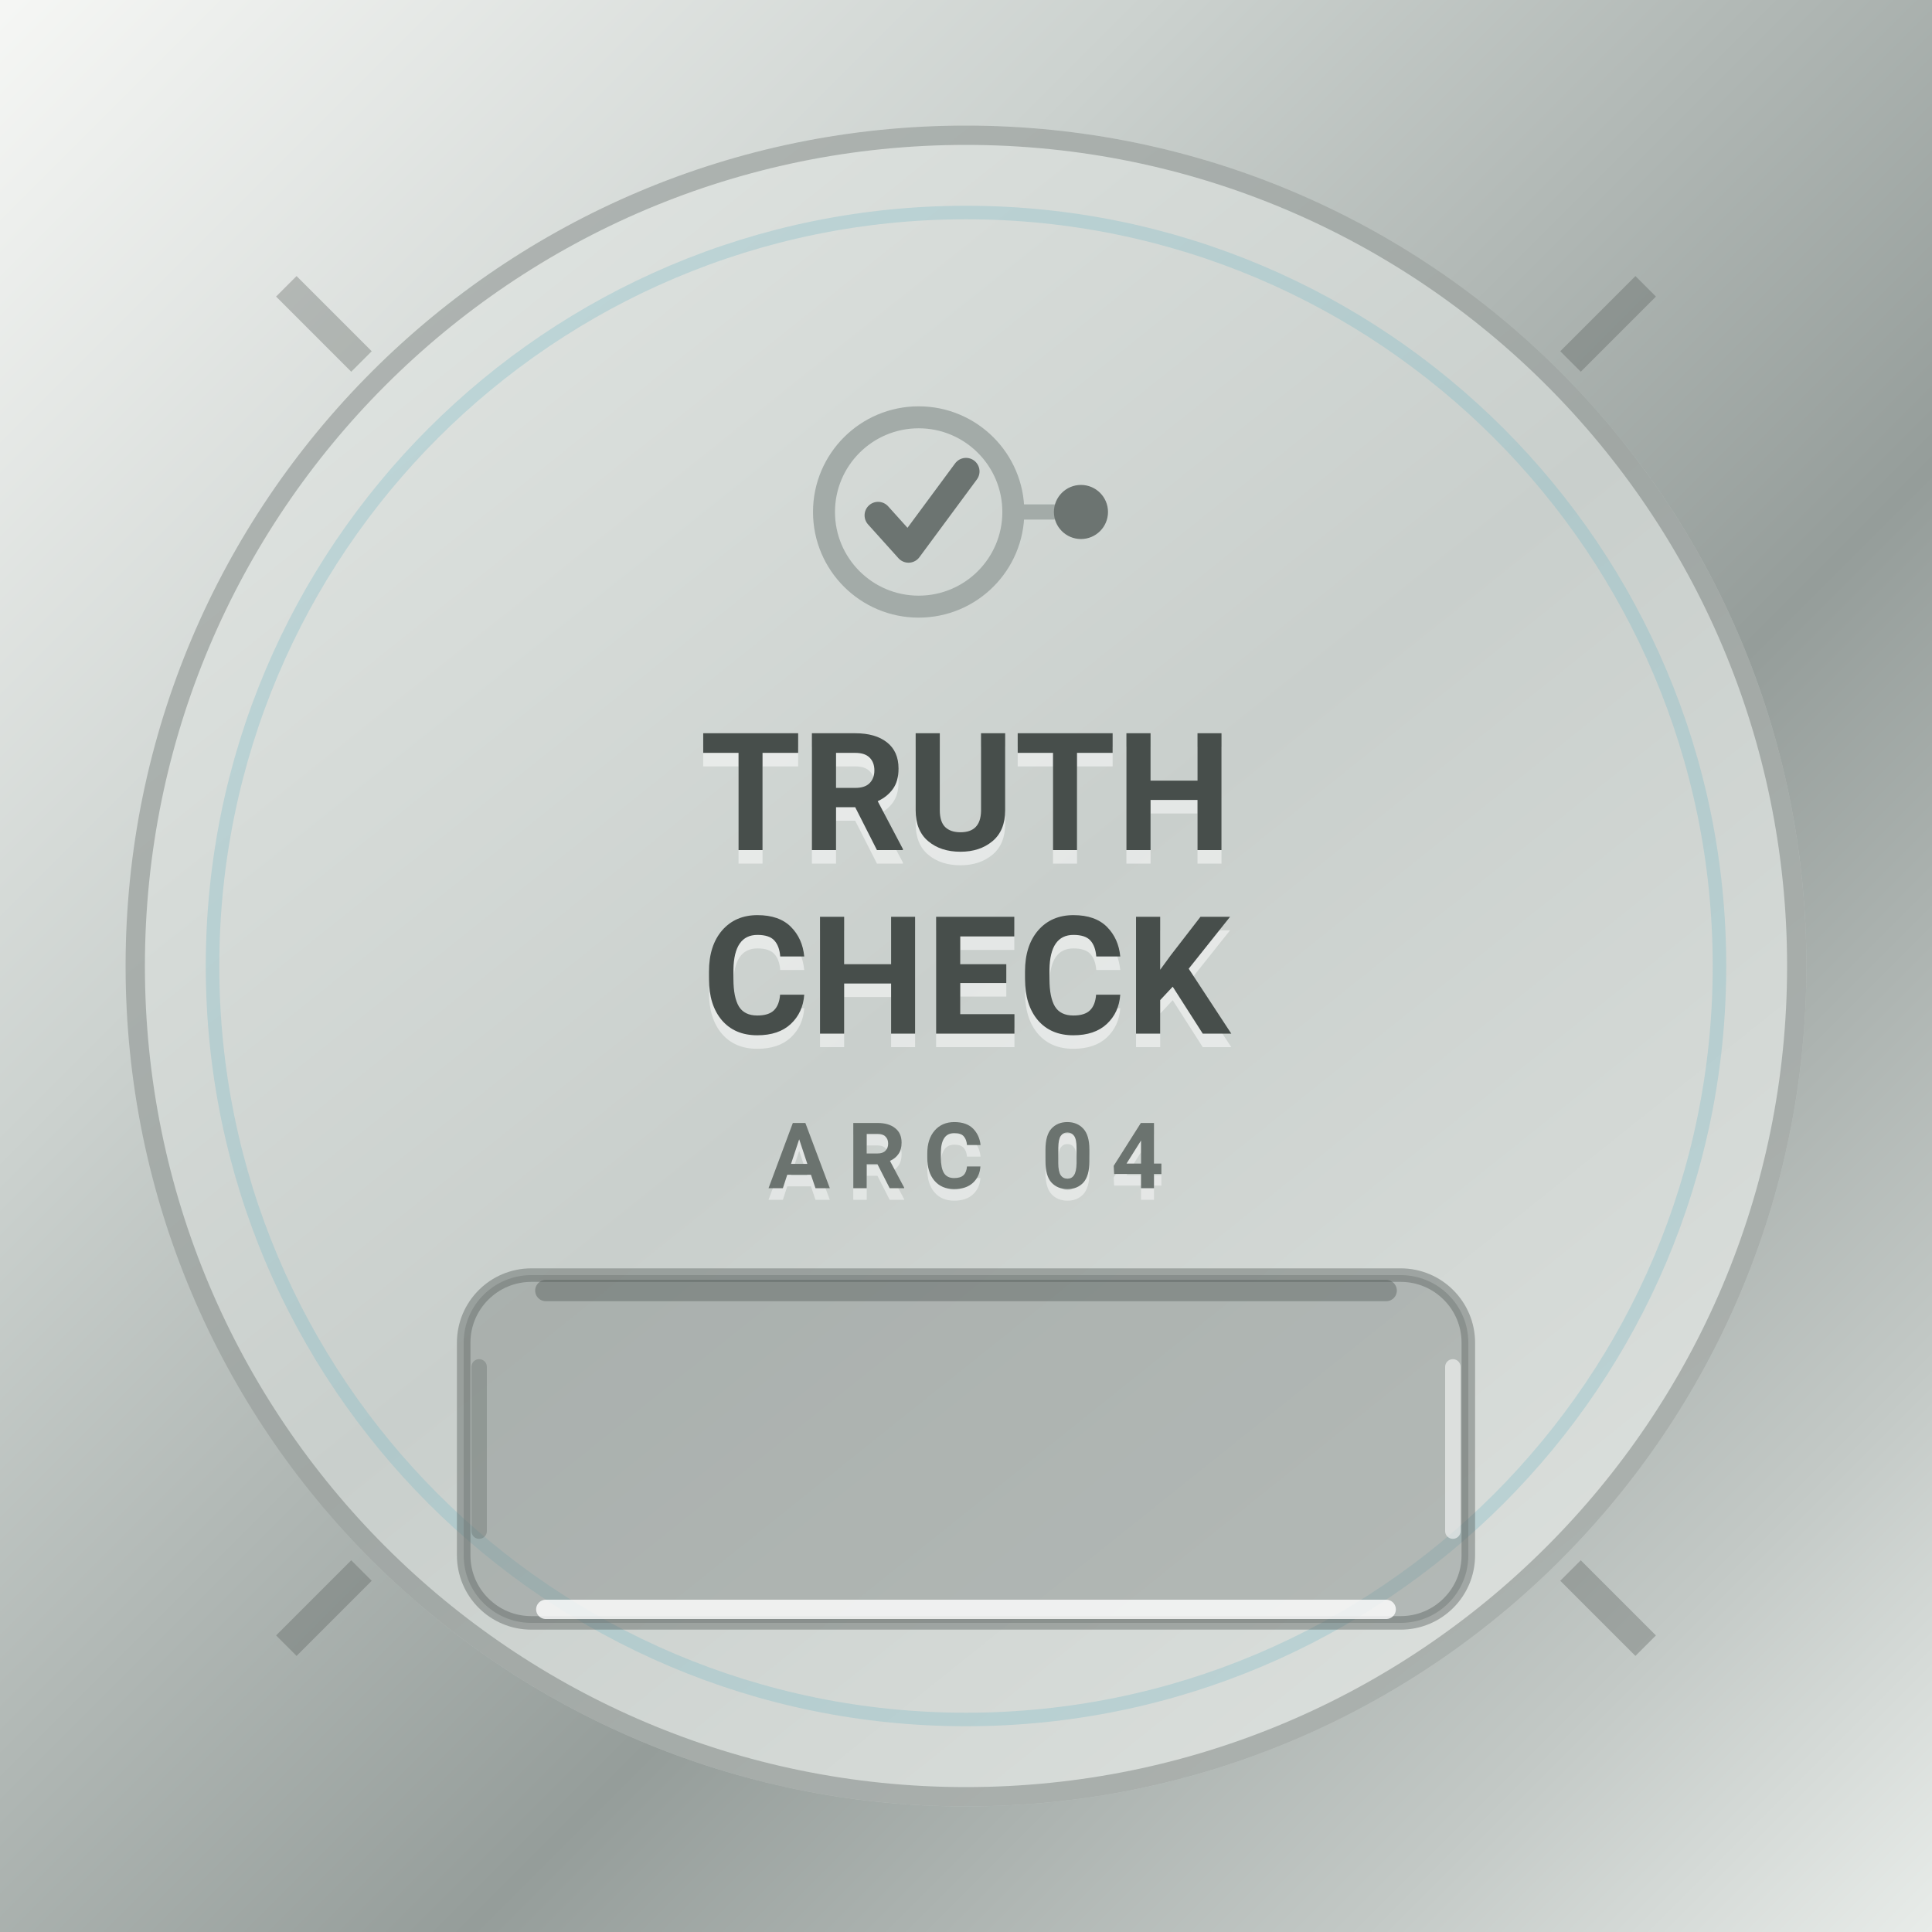
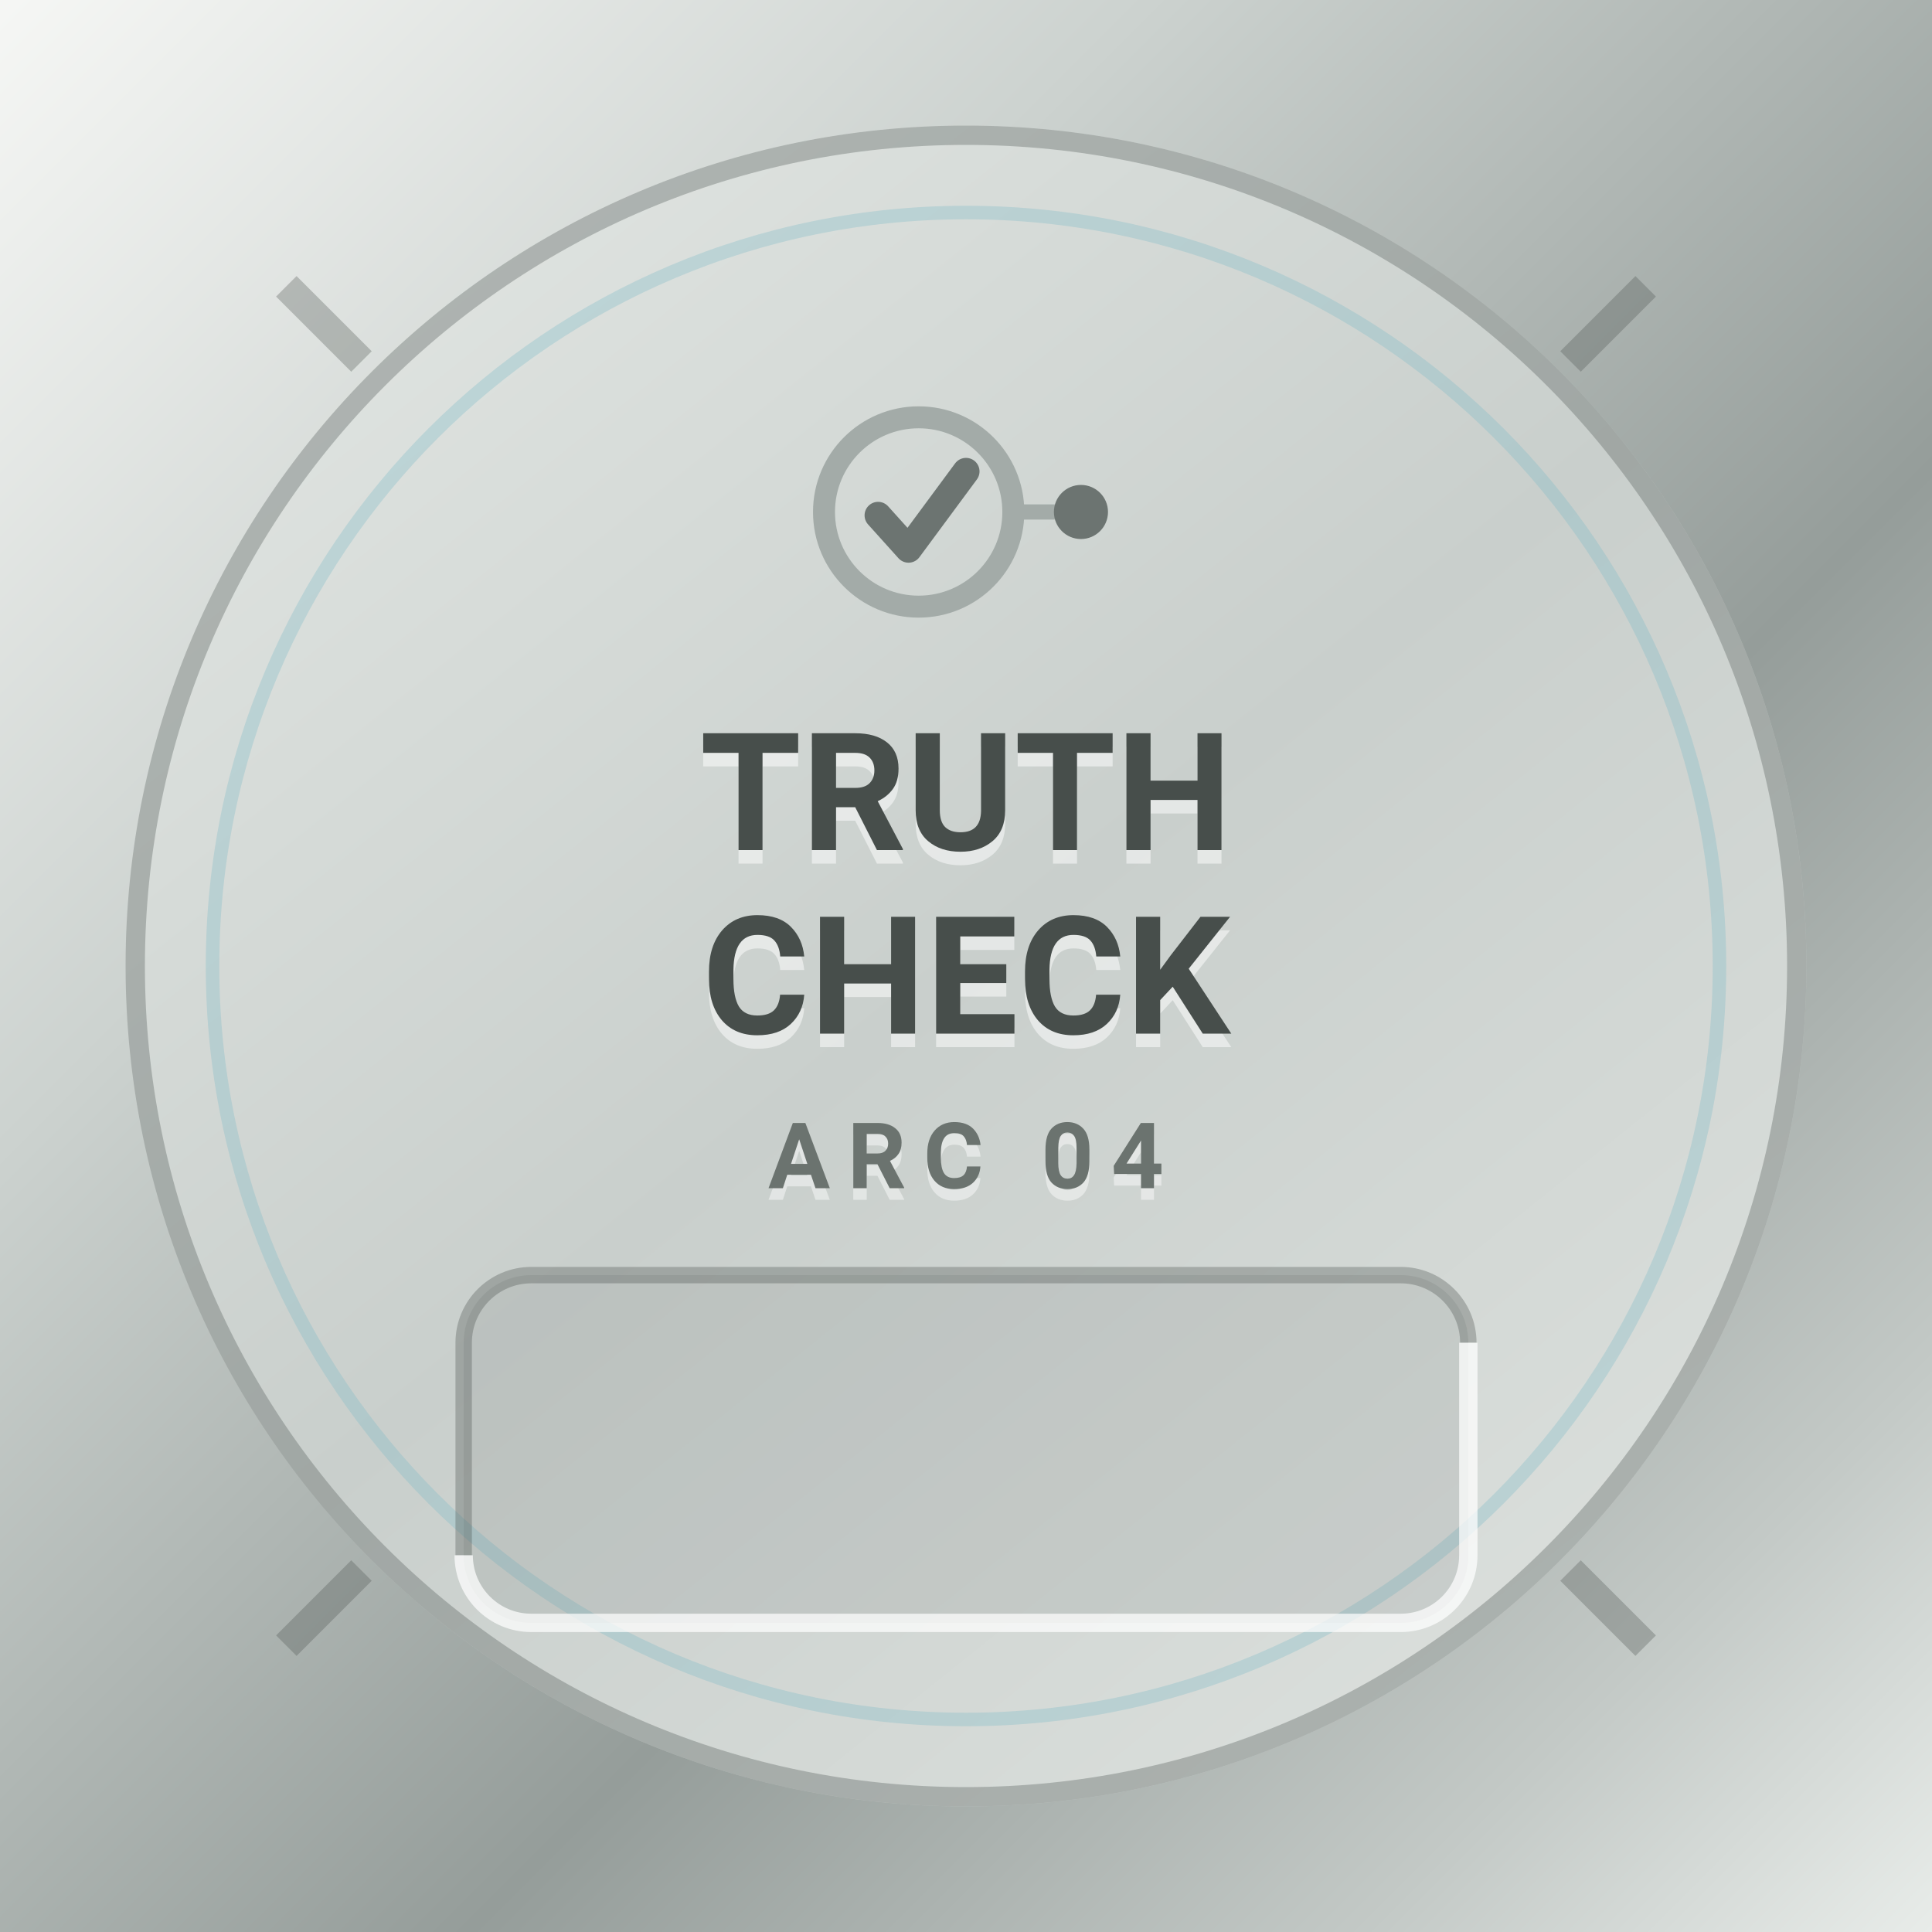
<svg xmlns="http://www.w3.org/2000/svg" width="200" height="200" viewBox="0 0 200 200" role="img" aria-label="Arc 04 Truth Check medal, back">
  <defs>
    <linearGradient id="b" x1="0" y1="0" x2="1" y2="1">
      <stop offset="0" stop-color="#f6f7f5" />
      <stop offset=".3" stop-color="#ccd2cf" />
      <stop offset=".62" stop-color="#959d9a" />
      <stop offset=".85" stop-color="#c3c9c6" />
      <stop offset="1" stop-color="#e9edea" />
    </linearGradient>
    <linearGradient id="p" x1=".1" y1="0" x2=".9" y2="1">
      <stop offset="0" stop-color="#e3e7e4" />
      <stop offset=".5" stop-color="#c9cfcc" />
      <stop offset="1" stop-color="#dee2df" />
    </linearGradient>
  </defs>
  <rect width="200" height="200" fill="url(#b)" />
  <path d="M162.58 37.42L170.36 29.64M37.42 37.42L29.64 29.64M37.42 162.58L29.64 170.36M162.58 162.58L170.36 170.36" fill="none" stroke="#4f5754" stroke-opacity=".32" stroke-width="3" />
  <circle cx="100" cy="100" r="87" fill="url(#p)" />
  <circle cx="100" cy="100" r="86" fill="none" stroke="#5f6764" stroke-opacity=".38" stroke-width="2" />
  <circle cx="100" cy="100" r="78" fill="none" stroke="#81bcca" stroke-width="1.4" stroke-opacity=".34" />
  <g transform="translate(100 53) scale(.35) translate(-100 -100)">
    <circle cx="86" cy="100" r="28" fill="none" stroke="#a3aba8" stroke-width="6.5" />
    <path d="M74 101L83 111L100 88" fill="none" stroke="#6c7471" stroke-width="8" stroke-linecap="round" stroke-linejoin="round" />
    <path d="M117 100H126" fill="none" stroke="#a3aba8" stroke-width="4.5" stroke-linecap="round" />
    <circle cx="134" cy="100" r="8" fill="#6c7471" />
  </g>
  <text x="100" y="88" text-anchor="middle" font-family="system-ui,-apple-system,'Segoe UI',Roboto,'Helvetica Neue',Arial,sans-serif" font-size="17" font-weight="700" fill="#ffffff" fill-opacity=".5" transform="translate(0 1.4)">TRUTH</text>
  <text x="100" y="88" text-anchor="middle" font-family="system-ui,-apple-system,'Segoe UI',Roboto,'Helvetica Neue',Arial,sans-serif" font-size="17" font-weight="700" fill="#474e4b">TRUTH</text>
  <text x="100" y="107" text-anchor="middle" font-family="system-ui,-apple-system,'Segoe UI',Roboto,'Helvetica Neue',Arial,sans-serif" font-size="17" font-weight="700" fill="#ffffff" fill-opacity=".5" transform="translate(0 1.4)">CHECK</text>
  <text x="100" y="107" text-anchor="middle" font-family="system-ui,-apple-system,'Segoe UI',Roboto,'Helvetica Neue',Arial,sans-serif" font-size="17" font-weight="700" fill="#474e4b">CHECK</text>
  <text x="100" y="123" text-anchor="middle" font-family="system-ui,-apple-system,'Segoe UI',Roboto,'Helvetica Neue',Arial,sans-serif" font-size="9.5" font-weight="700" letter-spacing="1.8" fill="#ffffff" fill-opacity=".45" transform="translate(0 1.2)">ARC 04</text>
  <text x="100" y="123" text-anchor="middle" font-family="system-ui,-apple-system,'Segoe UI',Roboto,'Helvetica Neue',Arial,sans-serif" font-size="9.5" font-weight="700" letter-spacing="1.8" fill="#6b736f">ARC 04</text>
-   <rect x="48" y="132" width="104" height="36" rx="7" fill="#7f8783" fill-opacity=".42" />
-   <rect x="48" y="132" width="104" height="36" rx="7" fill="none" stroke="#565e5b" stroke-opacity=".42" stroke-width="1.4" />
-   <path d="M56.5 133.6H143.5" fill="none" stroke="#3f4744" stroke-opacity=".34" stroke-width="2.2" stroke-linecap="round" />
-   <path d="M56.5 166.6H143.5" fill="none" stroke="#ffffff" stroke-opacity=".8" stroke-width="2" stroke-linecap="round" />
-   <path d="M49.6 141.5V158.5" fill="none" stroke="#3f4744" stroke-opacity=".24" stroke-width="1.6" stroke-linecap="round" />
-   <path d="M150.4 141.5V158.5" fill="none" stroke="#ffffff" stroke-opacity=".55" stroke-width="1.6" stroke-linecap="round" />
+   <rect x="48" y="132" width="104" height="36" rx="7" fill="#6f7773" fill-opacity=".15" />
+   <path d="M48 161V139A7 7 0 0 1 55 132H145A7 7 0 0 1 152 139" fill="none" stroke="#3d4542" stroke-opacity=".3" stroke-width="1.7" />
+   <path d="M152 139V161A7 7 0 0 1 145 168H55A7 7 0 0 1 48 161" fill="none" stroke="#ffffff" stroke-opacity=".72" stroke-width="1.9" />
</svg>
